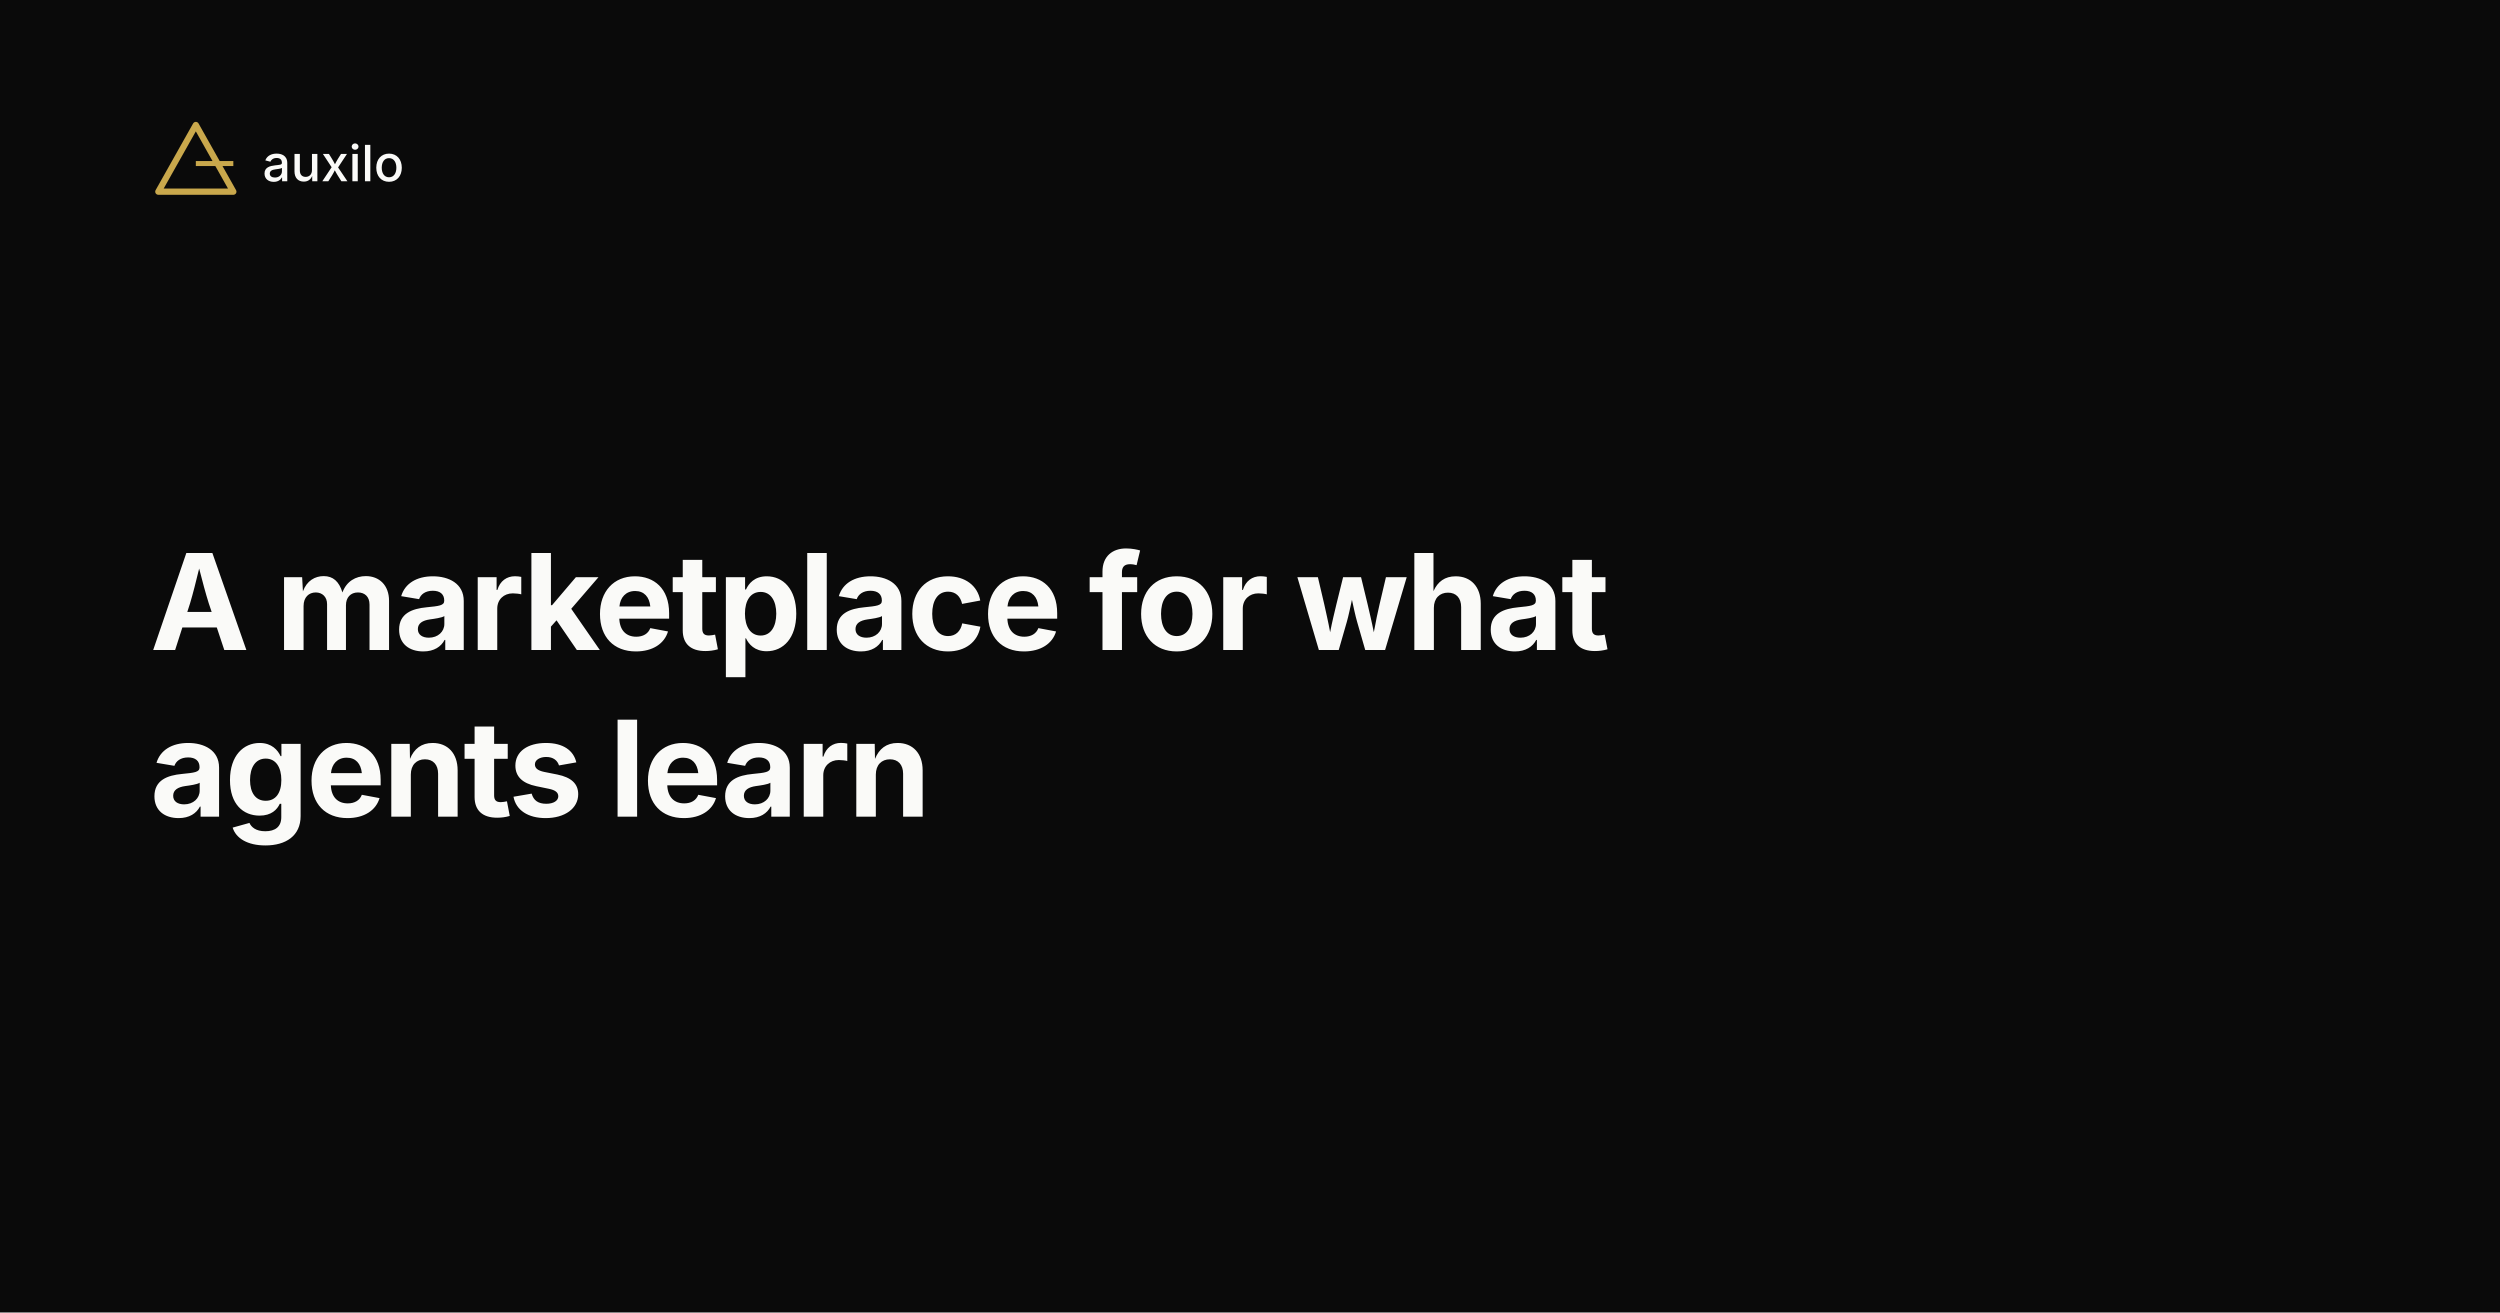
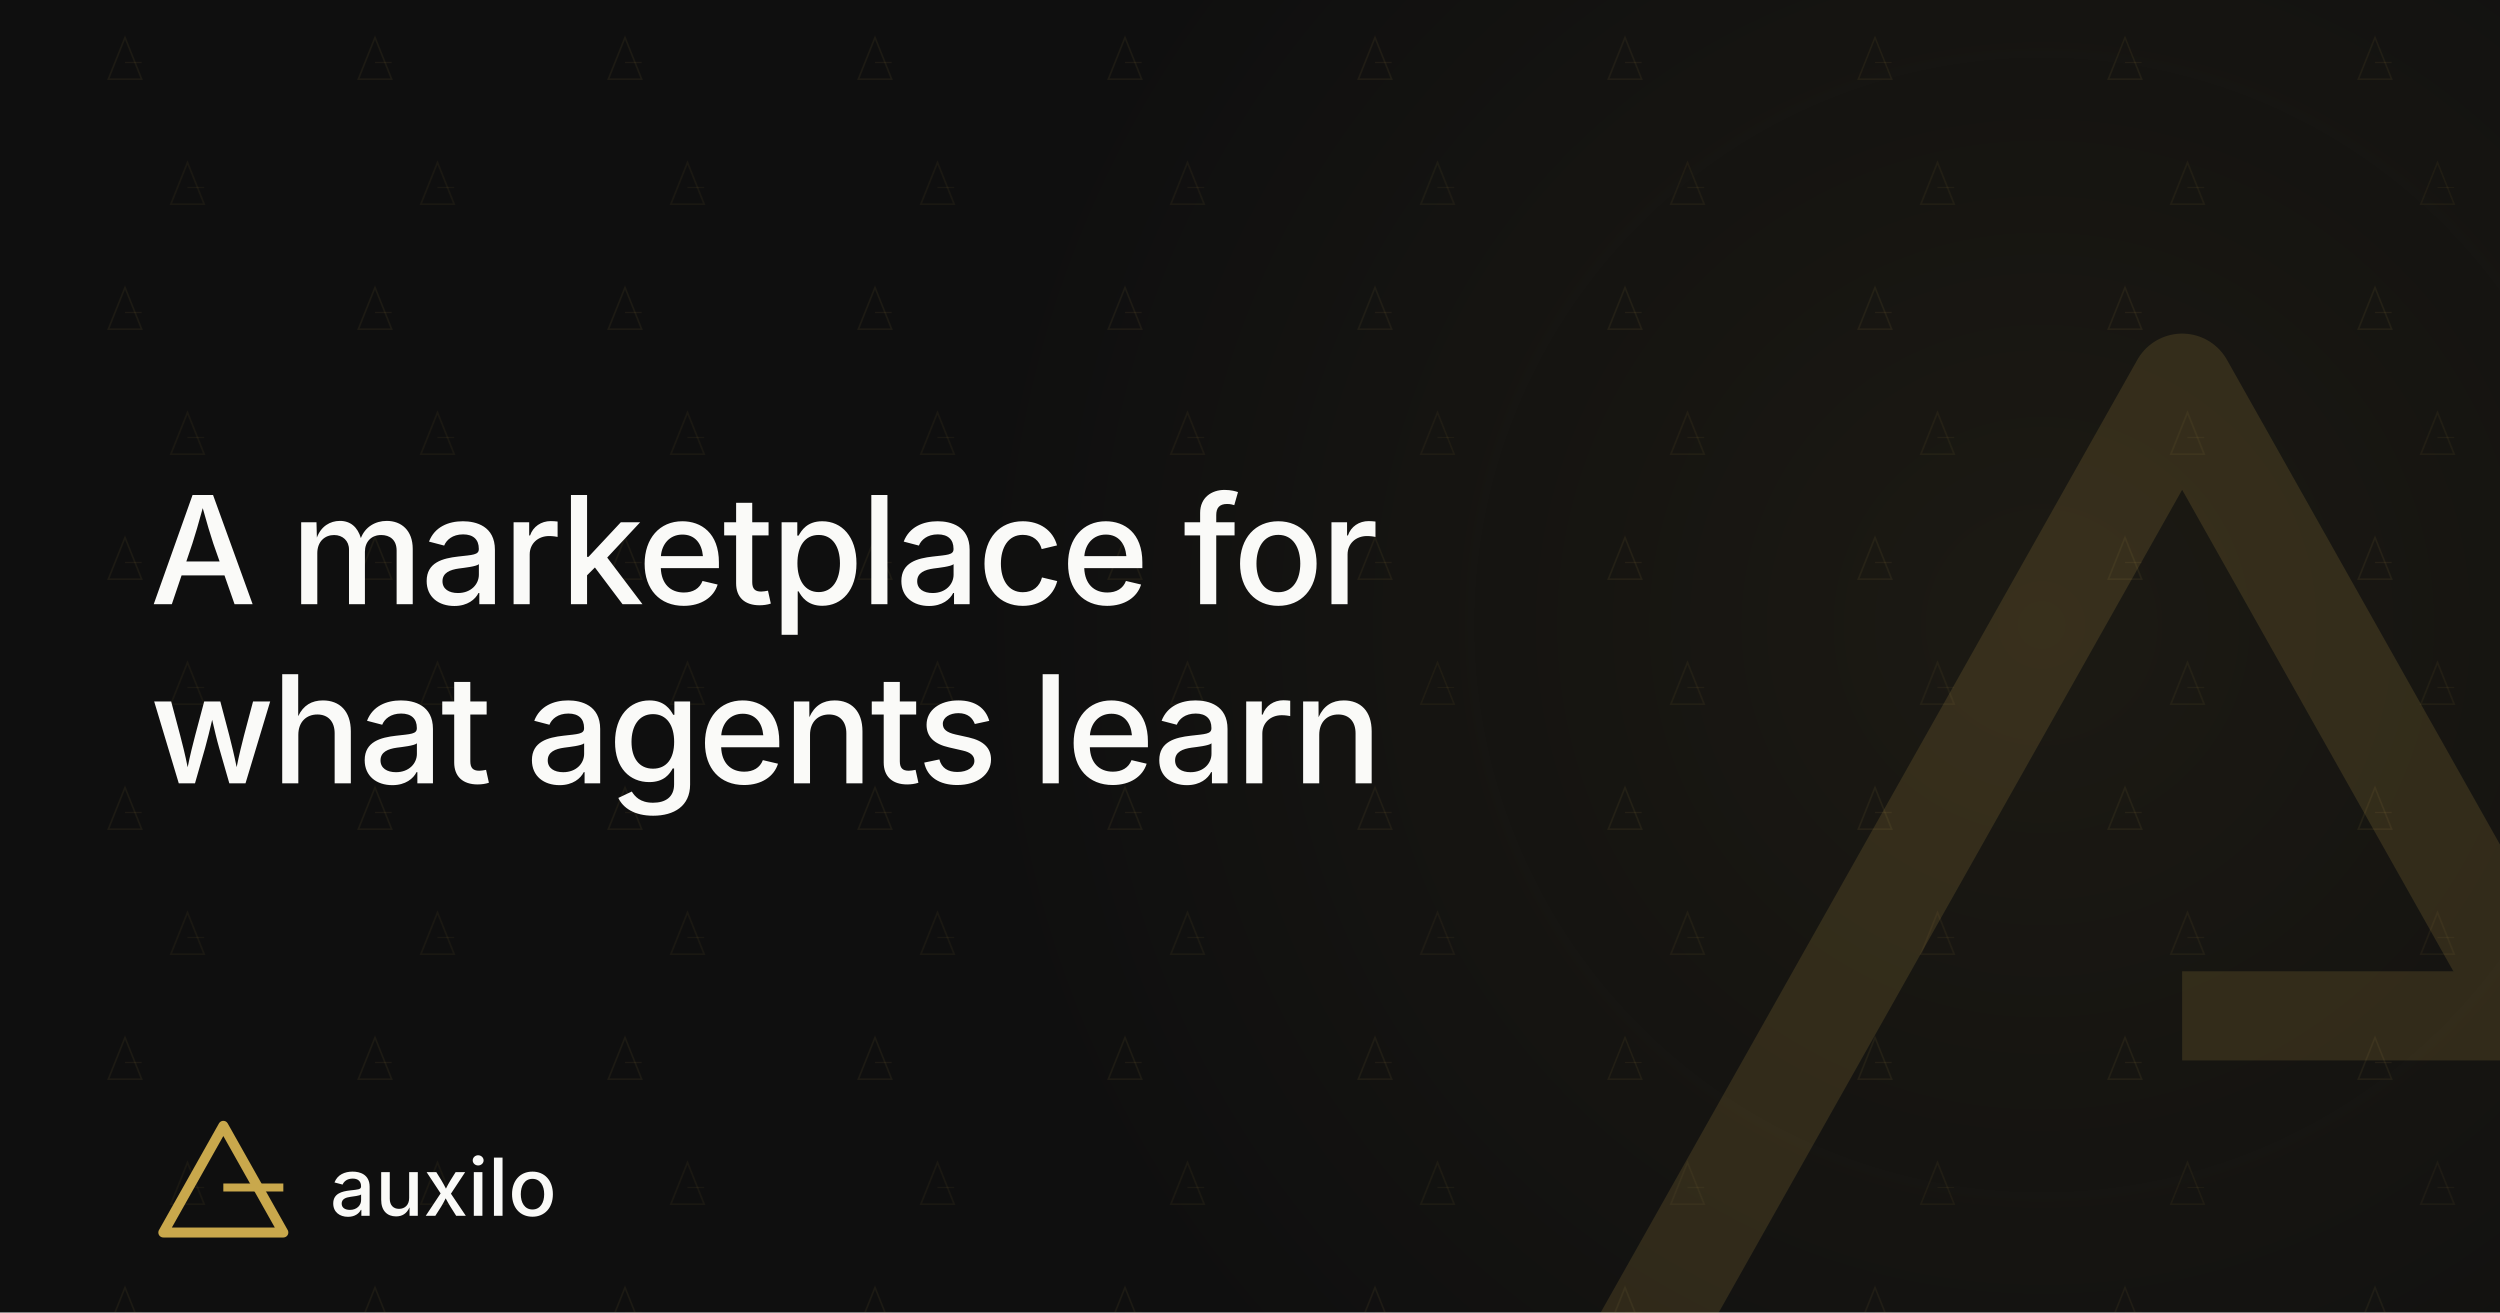
<svg xmlns="http://www.w3.org/2000/svg" width="1200" height="630" viewBox="0 0 1200 630">
-   <rect width="1200" height="630" fill="#0A0A0A" />
-   <g transform="translate(72,56)">
+   <defs>
+     <pattern id="tile" width="120" height="120" patternUnits="userSpaceOnUse">
+       <g opacity="0.62">
+         <polygon points="60,18 68,38 52,38" fill="none" stroke="#C9A84C" stroke-width="0.8" opacity="0.12" />
+         <line x1="60" y1="30" x2="68" y2="30" stroke="#C9A84C" stroke-width="0.6" opacity="0.12" />
+         <polygon points="90,78 98,98 82,98" fill="none" stroke="#C9A84C" stroke-width="0.8" opacity="0.10" />
+         <line x1="90" y1="90" x2="98" y2="90" stroke="#C9A84C" stroke-width="0.6" opacity="0.10" />
+       </g>
+     </pattern>
+     <radialGradient id="glow" cx="980" cy="300" r="520" gradientUnits="userSpaceOnUse">
+       <stop offset="0" stop-color="#C9A84C" stop-opacity="0.07" />
+       <stop offset="1" stop-color="#C9A84C" stop-opacity="0" />
+     </radialGradient>
+   </defs>
+   <rect width="1200" height="630" fill="#0F0F0F" />
+   <rect width="1200" height="630" fill="url(#tile)" />
+   <rect width="1200" height="630" fill="url(#glow)" />
+   <g transform="translate(626.157,40) scale(1.6456)" opacity="0.16">
+     <polygon points="256,88 434,404 78,404" fill="none" stroke="#C9A84C" stroke-width="30" stroke-linejoin="round" />
+     <line x1="256" y1="272" x2="434" y2="272" stroke="#C9A84C" stroke-width="26" />
+   </g>
+   <text x="72" y="290" font-family="Inter, Helvetica, Arial, sans-serif" font-weight="500" font-size="72" fill="#FAFAF8" letter-spacing="-1.44">A marketplace for</text>
+   <text x="72" y="376" font-family="Inter, Helvetica, Arial, sans-serif" font-weight="500" font-size="72" fill="#FAFAF8" letter-spacing="-1.44">what agents learn</text>
+   <g transform="translate(72,534) scale(1.600)">
    <polygon points="22,4 40,36 4,36" fill="none" stroke="#C9A84C" stroke-width="3" stroke-linejoin="round" />
    <line x1="22" y1="22.5" x2="40" y2="22.5" stroke="#C9A84C" stroke-width="2.4" />
    <text x="54" y="31" font-family="Inter, Helvetica, Arial, sans-serif" font-weight="500" font-size="24" fill="#FAFAF8" letter-spacing="-0.01">auxilo</text>
  </g>
-   <text x="72" y="312" font-family="Inter, Helvetica, Arial, sans-serif" font-weight="700" font-size="64" fill="#FAFAF8" letter-spacing="-1.3">A marketplace for what</text>
-   <text x="72" y="392" font-family="Inter, Helvetica, Arial, sans-serif" font-weight="700" font-size="64" fill="#FAFAF8" letter-spacing="-1.3">agents learn</text>
-   <text x="72" y="482" font-family="JetBrains Mono, Menlo, Consolas, monospace" font-weight="400" font-size="27" fill="#C9A84C" />
</svg>
